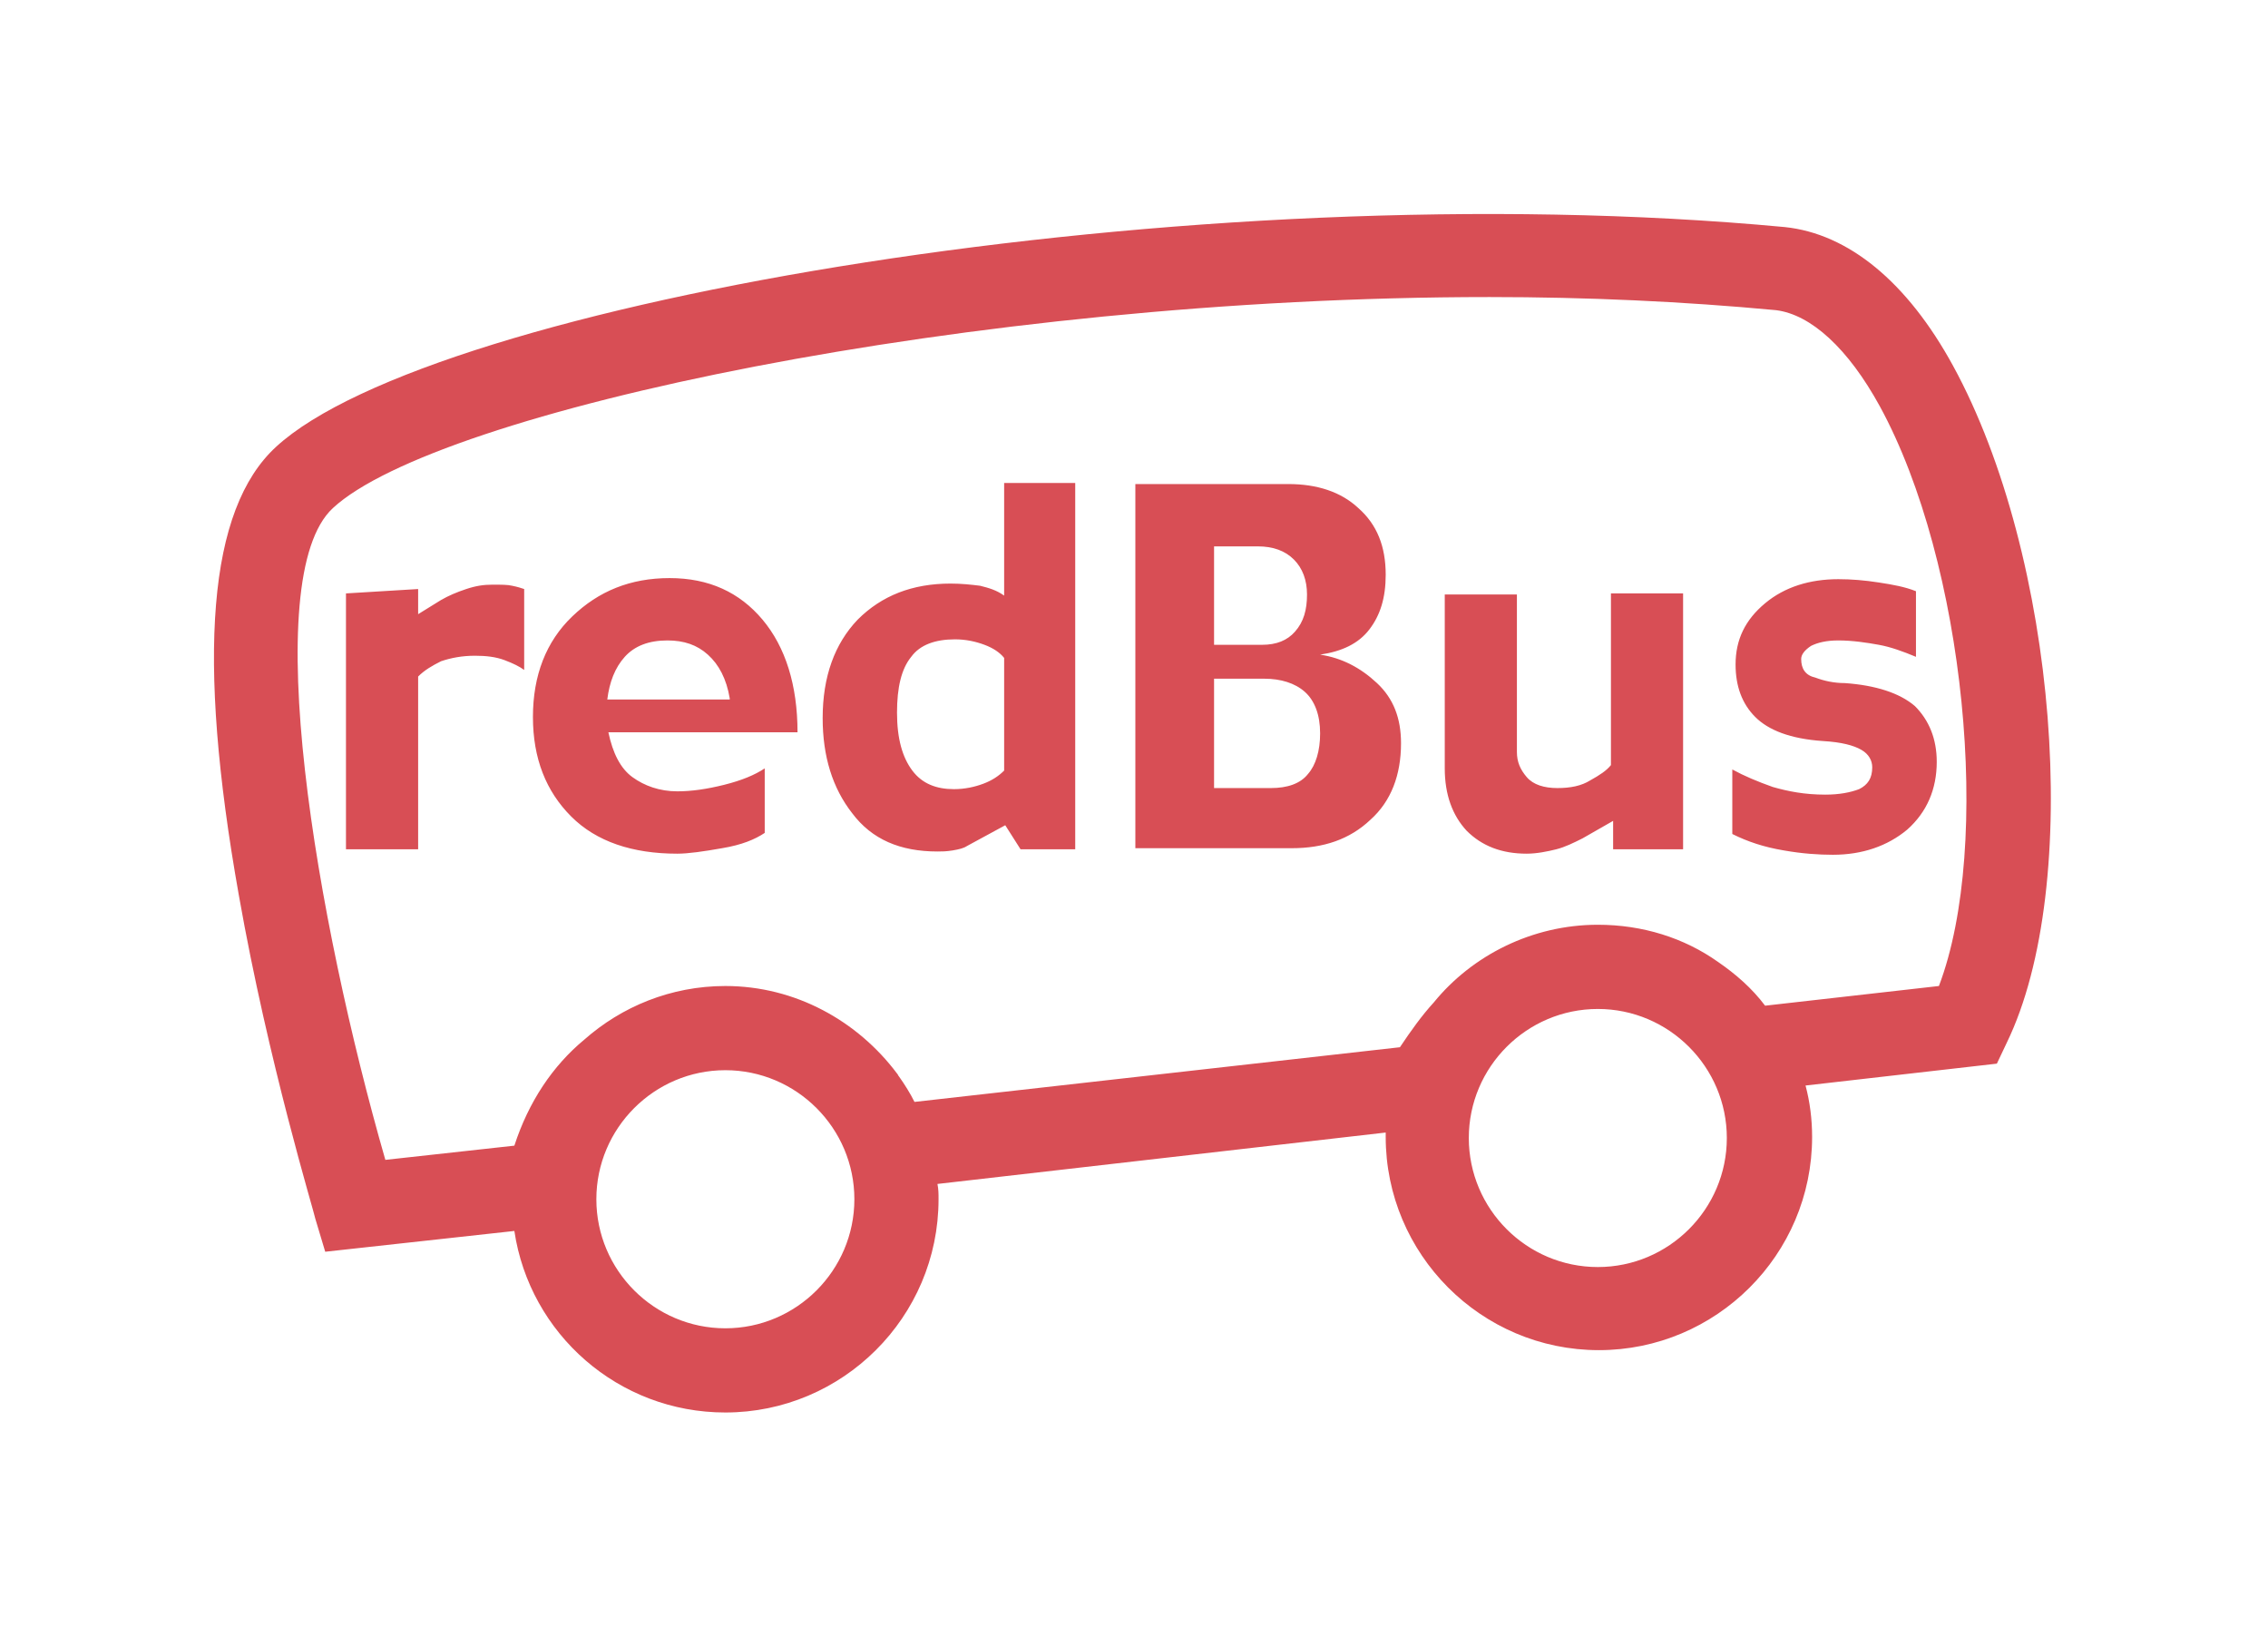
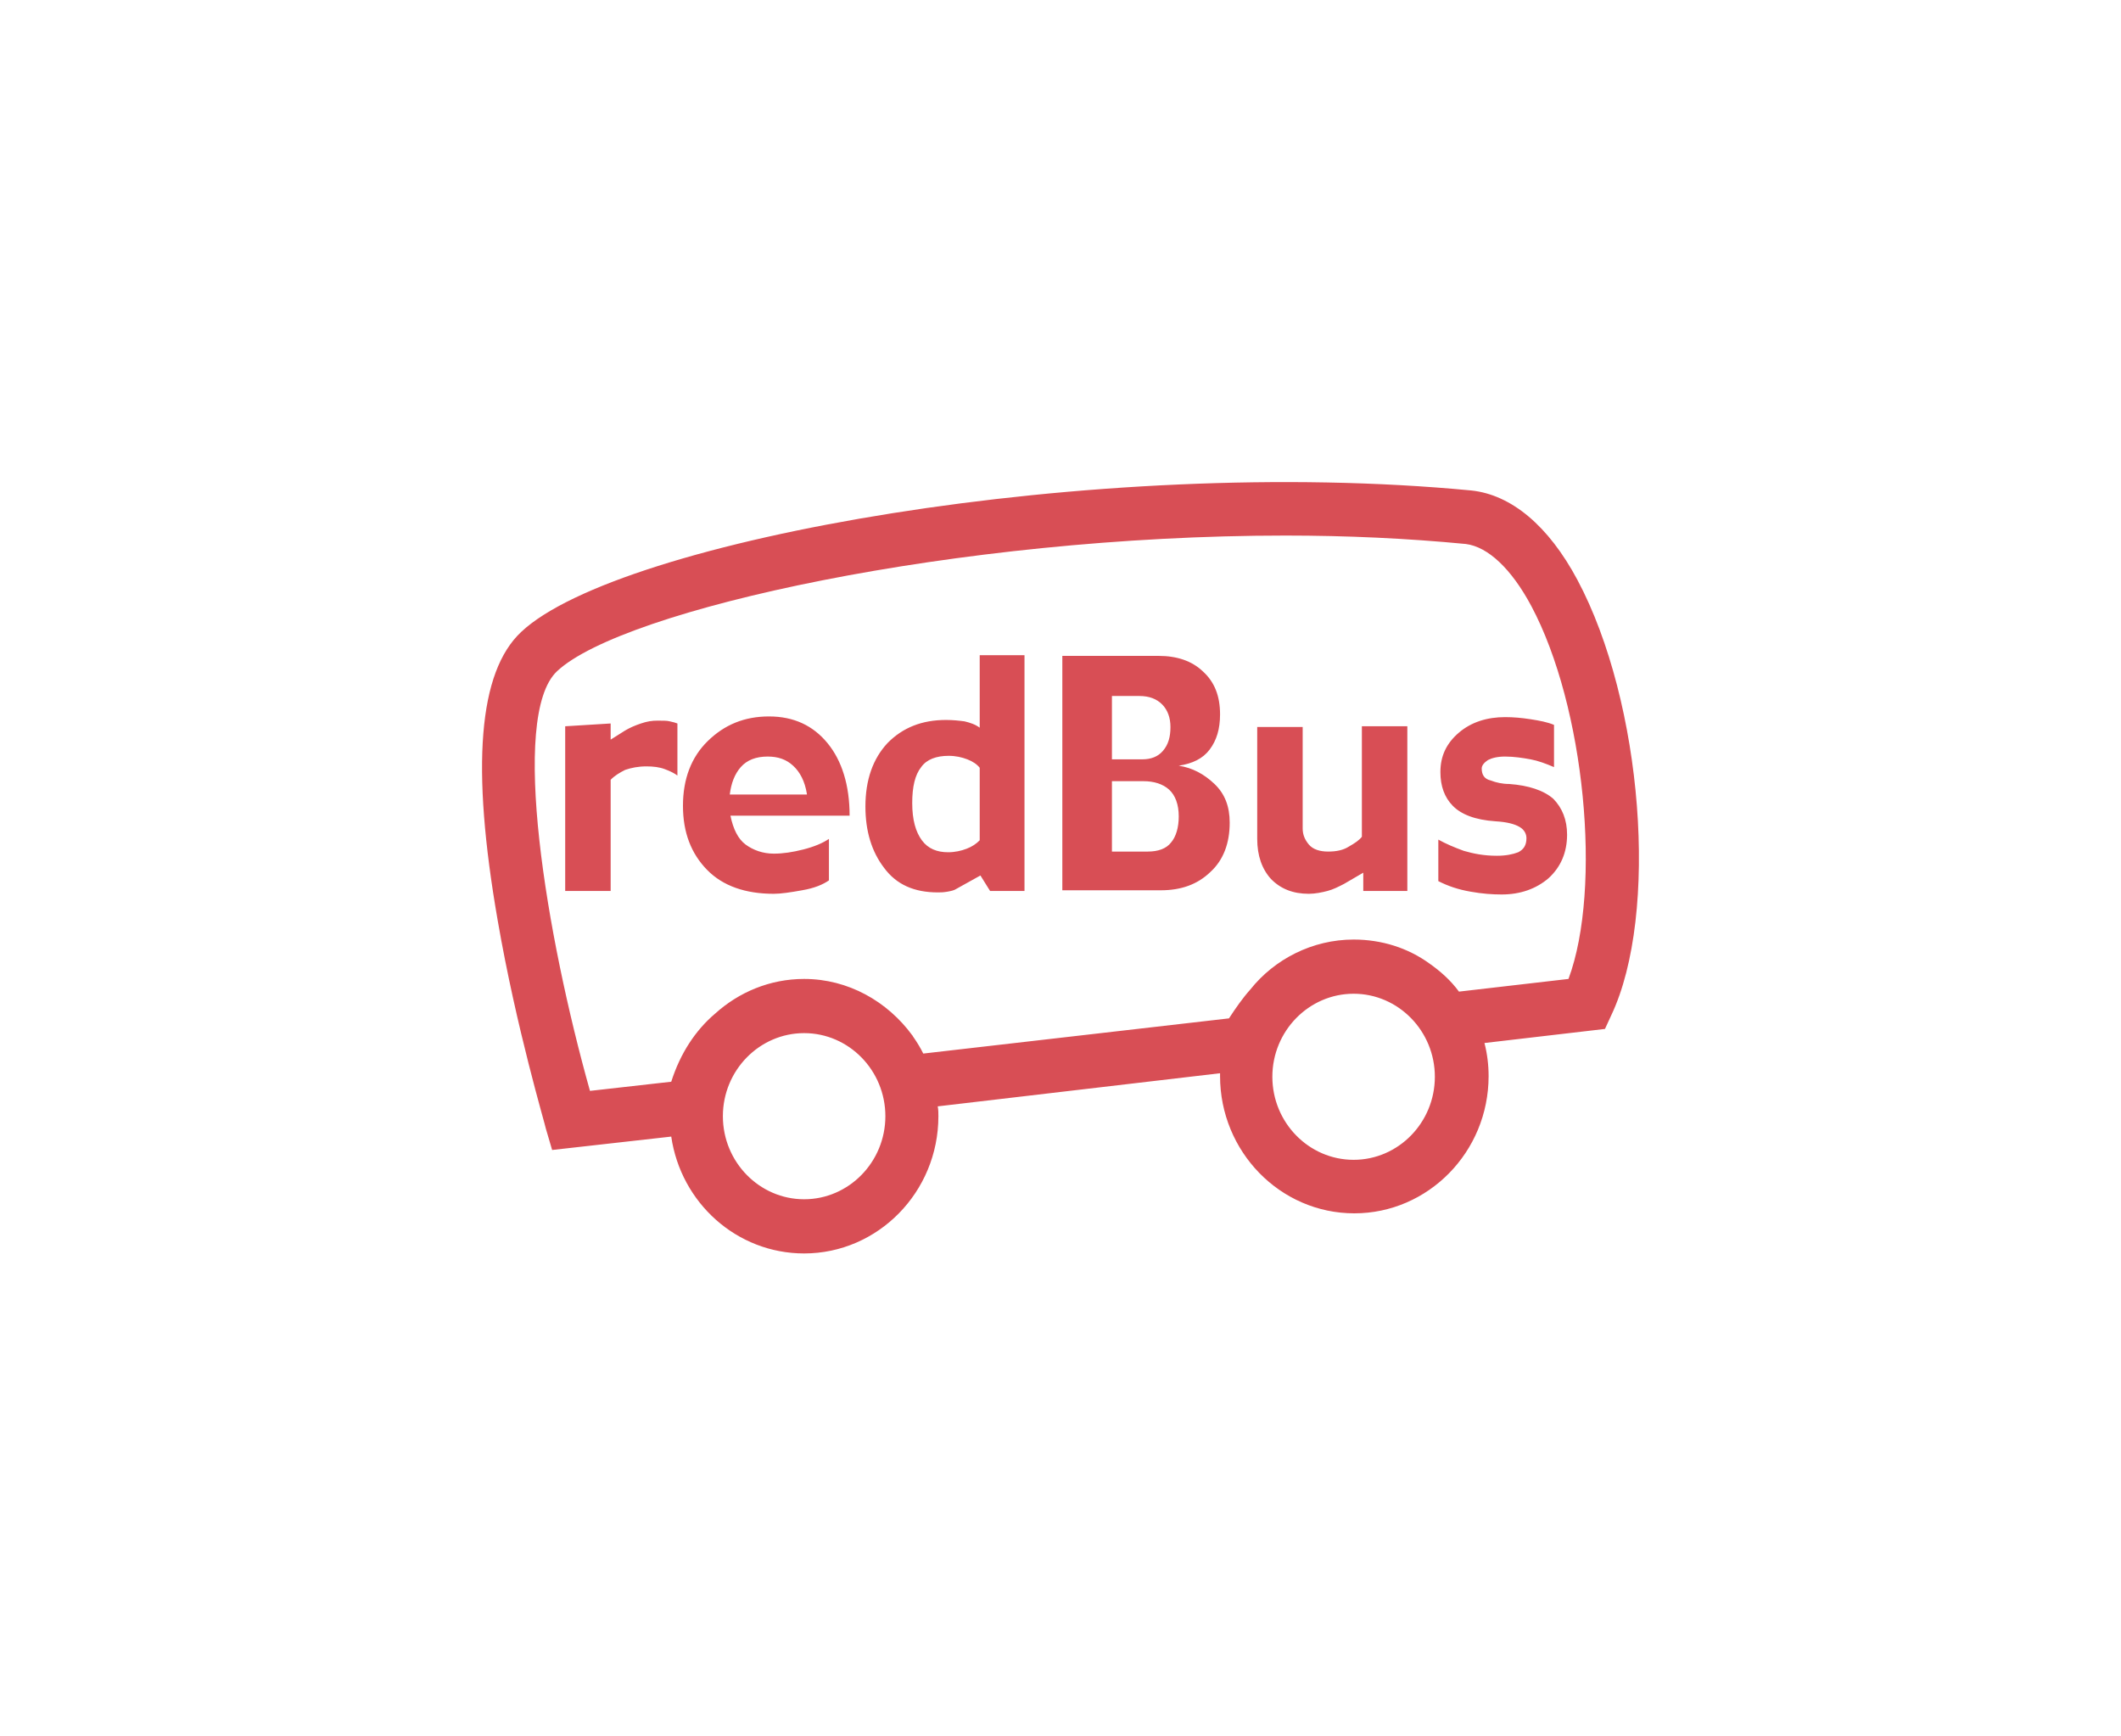
- <svg xmlns="http://www.w3.org/2000/svg" width="106" height="76" viewBox="0 0 106 76" fill="none">
-   <path fill-rule="evenodd" clip-rule="evenodd" d="M91.284 17.099C89.138 13.165 86.379 10.916 83.415 10.61C55.618 8.004 20.156 14.187 12.9 20.881C9.732 23.793 9.17 30.64 11.163 41.831C12.542 49.649 14.688 56.649 14.74 56.956L15.2 58.489L24.04 57.518C24.755 62.321 28.894 66 33.901 66C39.369 66 43.865 61.554 43.865 56.036C43.865 55.78 43.865 55.576 43.814 55.321L64.764 52.919C64.764 52.97 64.764 53.072 64.764 53.123C64.764 58.591 69.21 63.087 74.729 63.087C80.196 63.087 84.693 58.642 84.693 53.123C84.693 52.306 84.591 51.488 84.386 50.722L93.328 49.7L93.788 48.729C97.365 41.371 96.139 25.99 91.284 17.099ZM33.901 62.066C30.58 62.066 27.872 59.357 27.872 56.036C27.872 52.715 30.58 50.006 33.901 50.006C37.223 50.006 39.931 52.715 39.931 56.036C39.931 59.357 37.223 62.066 33.901 62.066ZM74.678 59.204C71.356 59.204 68.648 56.496 68.648 53.174C68.648 49.853 71.356 47.145 74.678 47.145C77.999 47.145 80.707 49.853 80.707 53.174C80.707 56.496 77.999 59.204 74.678 59.204ZM90.62 46.072L82.496 46.992C81.882 46.174 81.116 45.51 80.298 44.948C78.714 43.824 76.773 43.21 74.678 43.21C71.612 43.21 68.801 44.641 67.013 46.838C66.451 47.451 65.94 48.167 65.429 48.933L42.741 51.488C42.537 51.079 42.281 50.671 42.026 50.313C41.975 50.262 41.975 50.211 41.924 50.16C40.084 47.707 37.172 46.072 33.901 46.072C31.346 46.072 29.047 47.043 27.31 48.576C25.828 49.802 24.704 51.488 24.04 53.532L18.01 54.196C14.791 43.006 12.031 27.012 15.557 23.742C20.412 19.245 45.296 13.88 69.619 13.88C74.167 13.88 78.663 14.085 83.007 14.493C84.642 14.698 86.379 16.282 87.861 18.99C91.847 26.297 93.124 39.48 90.62 46.072ZM24.499 31.305C24.295 31.151 23.988 30.998 23.58 30.845C23.171 30.691 22.711 30.64 22.2 30.64C21.587 30.64 21.076 30.742 20.616 30.896C20.207 31.1 19.849 31.305 19.543 31.611V39.684H16.17V27.728L19.543 27.523V28.698L20.616 28.034C20.974 27.83 21.331 27.677 21.791 27.523C22.251 27.37 22.609 27.319 23.017 27.319C23.426 27.319 23.733 27.319 23.937 27.37C24.193 27.421 24.346 27.472 24.499 27.523V31.305ZM34.106 32.633C33.953 31.713 33.595 31.049 33.084 30.589C32.573 30.129 31.96 29.925 31.193 29.925C30.325 29.925 29.66 30.18 29.2 30.691C28.741 31.202 28.485 31.867 28.383 32.684H34.106V32.633ZM37.274 34.217H28.434C28.638 35.188 28.996 35.903 29.558 36.312C30.12 36.721 30.835 36.976 31.653 36.976C32.317 36.976 33.033 36.874 33.85 36.67C34.668 36.465 35.281 36.21 35.741 35.903V38.918C35.281 39.225 34.668 39.48 33.748 39.633C32.879 39.787 32.164 39.889 31.653 39.889C29.558 39.889 27.872 39.327 26.697 38.152C25.521 36.976 24.908 35.443 24.908 33.502C24.908 31.56 25.521 29.976 26.748 28.801C27.974 27.625 29.456 27.012 31.295 27.012C33.135 27.012 34.566 27.677 35.639 28.954C36.712 30.231 37.274 32.02 37.274 34.217ZM46.931 36.005V30.742C46.727 30.487 46.42 30.282 46.012 30.129C45.603 29.976 45.143 29.874 44.632 29.874C43.712 29.874 42.997 30.129 42.588 30.691C42.128 31.253 41.924 32.122 41.924 33.297C41.924 34.524 42.179 35.392 42.639 36.005C43.099 36.619 43.763 36.874 44.581 36.874C45.092 36.874 45.552 36.772 45.961 36.619C46.369 36.465 46.676 36.261 46.931 36.005ZM50.253 39.684H47.698L46.983 38.56L45.194 39.531C45.041 39.633 44.836 39.684 44.53 39.736C44.223 39.787 44.019 39.787 43.814 39.787C42.077 39.787 40.748 39.225 39.829 37.998C38.909 36.823 38.449 35.341 38.449 33.553C38.449 31.611 39.011 30.078 40.084 28.954C41.208 27.83 42.639 27.268 44.428 27.268C44.938 27.268 45.398 27.319 45.807 27.37C46.216 27.472 46.574 27.574 46.931 27.83V22.567H50.253V39.684ZM61.699 34.268C61.699 33.4 61.443 32.735 60.983 32.326C60.523 31.918 59.859 31.713 59.093 31.713H56.742V36.823H59.399C60.166 36.823 60.779 36.619 61.137 36.159C61.494 35.75 61.699 35.086 61.699 34.268ZM61.086 27.779C61.086 27.114 60.881 26.552 60.472 26.144C60.063 25.735 59.502 25.53 58.786 25.53H56.742V30.129H58.99C59.655 30.129 60.166 29.925 60.523 29.516C60.932 29.056 61.086 28.494 61.086 27.779ZM65.48 34.728C65.48 36.21 65.02 37.436 64.049 38.305C63.078 39.225 61.852 39.633 60.37 39.633H53.063V22.618H60.217C61.545 22.618 62.669 22.976 63.487 23.742C64.356 24.508 64.764 25.53 64.764 26.859C64.764 27.932 64.509 28.75 63.998 29.414C63.487 30.078 62.721 30.436 61.699 30.589C62.721 30.742 63.589 31.202 64.356 31.918C65.122 32.633 65.48 33.553 65.48 34.728ZM78.765 39.684H75.393V38.356L73.962 39.174C73.553 39.378 73.145 39.582 72.736 39.684C72.327 39.787 71.816 39.889 71.356 39.889C70.181 39.889 69.261 39.531 68.546 38.816C67.882 38.1 67.524 37.13 67.524 35.903V27.779H70.896V35.137C70.896 35.597 71.05 35.954 71.356 36.312C71.663 36.67 72.174 36.823 72.787 36.823C73.4 36.823 73.911 36.721 74.32 36.465C74.78 36.21 75.086 36.005 75.291 35.75V27.728H78.663V39.684H78.765ZM90.518 35.597C90.518 36.874 90.058 37.947 89.138 38.765C88.219 39.531 87.043 39.94 85.664 39.94C84.999 39.94 84.233 39.889 83.364 39.736C82.445 39.582 81.678 39.327 80.963 38.969V35.954C81.525 36.261 82.138 36.517 82.853 36.772C83.569 36.976 84.335 37.13 85.306 37.13C85.97 37.13 86.481 37.028 86.89 36.874C87.299 36.67 87.503 36.363 87.503 35.852C87.503 35.546 87.35 35.239 86.992 35.035C86.635 34.83 86.072 34.677 85.204 34.626C83.671 34.524 82.649 34.115 82.036 33.502C81.422 32.889 81.116 32.071 81.116 31.049C81.116 29.874 81.576 28.954 82.496 28.188C83.415 27.421 84.591 27.063 85.919 27.063C86.532 27.063 87.145 27.114 87.81 27.217C88.474 27.319 89.036 27.421 89.547 27.625V30.691C88.934 30.436 88.372 30.231 87.81 30.129C87.248 30.027 86.583 29.925 85.919 29.925C85.357 29.925 84.948 30.027 84.642 30.18C84.335 30.385 84.182 30.589 84.182 30.794C84.182 31.253 84.386 31.56 84.846 31.662C85.255 31.816 85.715 31.918 86.226 31.918C87.656 32.02 88.781 32.377 89.496 32.991C90.16 33.655 90.518 34.524 90.518 35.597Z" fill="#D84E55" />
+ <svg xmlns="http://www.w3.org/2000/svg" width="44" height="36" viewBox="0 0 44 36" fill="none">
+   <path fill-rule="evenodd" clip-rule="evenodd" d="M32.723 12.028C32.123 10.904 31.352 10.262 30.523 10.174C22.753 9.43 12.839 11.196 10.811 13.109C9.925 13.941 9.768 15.897 10.325 19.095C10.711 21.328 11.311 23.328 11.325 23.416L11.454 23.854L13.925 23.576C14.125 24.949 15.282 26 16.682 26C18.21 26 19.467 24.73 19.467 23.153C19.467 23.08 19.467 23.022 19.453 22.949L25.31 22.262C25.31 22.277 25.31 22.306 25.31 22.321C25.31 23.883 26.552 25.168 28.095 25.168C29.624 25.168 30.881 23.898 30.881 22.321C30.881 22.087 30.852 21.854 30.795 21.635L33.295 21.343L33.423 21.065C34.423 18.963 34.08 14.569 32.723 12.028ZM16.682 24.876C15.753 24.876 14.996 24.102 14.996 23.153C14.996 22.204 15.753 21.43 16.682 21.43C17.61 21.43 18.367 22.204 18.367 23.153C18.367 24.102 17.61 24.876 16.682 24.876ZM28.081 24.058C27.152 24.058 26.395 23.285 26.395 22.335C26.395 21.387 27.152 20.613 28.081 20.613C29.009 20.613 29.766 21.387 29.766 22.335C29.766 23.285 29.009 24.058 28.081 24.058ZM32.538 20.306L30.266 20.569C30.095 20.335 29.881 20.146 29.652 19.985C29.209 19.664 28.666 19.489 28.081 19.489C27.224 19.489 26.438 19.897 25.938 20.525C25.781 20.7 25.638 20.905 25.495 21.124L19.153 21.854C19.096 21.737 19.024 21.62 18.953 21.518C18.939 21.503 18.939 21.489 18.924 21.474C18.41 20.773 17.596 20.306 16.682 20.306C15.967 20.306 15.325 20.584 14.839 21.022C14.425 21.372 14.111 21.854 13.925 22.438L12.239 22.628C11.339 19.43 10.568 14.861 11.553 13.926C12.911 12.642 19.867 11.109 26.667 11.109C27.938 11.109 29.195 11.167 30.409 11.284C30.866 11.342 31.352 11.795 31.766 12.569C32.88 14.656 33.238 18.423 32.538 20.306ZM14.053 16.087C13.996 16.043 13.911 15.999 13.796 15.956C13.682 15.912 13.553 15.897 13.411 15.897C13.239 15.897 13.096 15.926 12.968 15.97C12.853 16.029 12.753 16.087 12.668 16.175V18.481H11.725V15.065L12.668 15.007V15.342L12.968 15.153C13.068 15.094 13.168 15.05 13.296 15.007C13.425 14.963 13.525 14.948 13.639 14.948C13.753 14.948 13.839 14.948 13.896 14.963C13.968 14.977 14.011 14.992 14.053 15.007V16.087ZM16.739 16.467C16.696 16.204 16.596 16.014 16.453 15.883C16.31 15.751 16.139 15.693 15.925 15.693C15.682 15.693 15.496 15.766 15.367 15.912C15.239 16.058 15.168 16.248 15.139 16.481H16.739V16.467ZM17.625 16.919H15.153C15.21 17.197 15.31 17.401 15.467 17.518C15.625 17.634 15.825 17.707 16.053 17.707C16.239 17.707 16.439 17.678 16.667 17.62C16.896 17.561 17.067 17.488 17.196 17.401V18.262C17.067 18.35 16.896 18.423 16.639 18.467C16.396 18.511 16.196 18.54 16.053 18.54C15.467 18.54 14.996 18.379 14.668 18.043C14.339 17.707 14.168 17.27 14.168 16.715C14.168 16.16 14.339 15.707 14.682 15.372C15.025 15.036 15.439 14.861 15.953 14.861C16.467 14.861 16.867 15.05 17.167 15.415C17.467 15.78 17.625 16.291 17.625 16.919ZM20.324 17.43V15.926C20.267 15.853 20.181 15.795 20.067 15.751C19.953 15.707 19.824 15.678 19.681 15.678C19.424 15.678 19.224 15.751 19.11 15.912C18.982 16.072 18.924 16.321 18.924 16.656C18.924 17.007 18.996 17.255 19.124 17.43C19.253 17.605 19.439 17.678 19.667 17.678C19.81 17.678 19.939 17.649 20.053 17.605C20.167 17.561 20.253 17.503 20.324 17.43ZM21.253 18.481H20.539L20.339 18.16L19.839 18.438C19.796 18.467 19.739 18.481 19.653 18.496C19.567 18.511 19.51 18.511 19.453 18.511C18.967 18.511 18.596 18.35 18.339 18C18.082 17.664 17.953 17.24 17.953 16.729C17.953 16.175 18.11 15.737 18.41 15.415C18.724 15.094 19.124 14.934 19.624 14.934C19.767 14.934 19.896 14.948 20.01 14.963C20.124 14.992 20.224 15.021 20.324 15.094V13.591H21.253V18.481ZM24.453 16.934C24.453 16.686 24.381 16.496 24.253 16.379C24.124 16.262 23.938 16.204 23.724 16.204H23.067V17.664H23.81C24.024 17.664 24.195 17.605 24.295 17.474C24.395 17.357 24.453 17.167 24.453 16.934ZM24.281 15.08C24.281 14.89 24.224 14.729 24.11 14.613C23.995 14.496 23.838 14.437 23.638 14.437H23.067V15.751H23.695C23.881 15.751 24.024 15.693 24.124 15.576C24.238 15.445 24.281 15.284 24.281 15.08ZM25.51 17.065C25.51 17.488 25.381 17.839 25.11 18.087C24.838 18.35 24.495 18.467 24.081 18.467H22.038V13.605H24.038C24.41 13.605 24.724 13.707 24.953 13.926C25.195 14.145 25.31 14.437 25.31 14.817C25.31 15.123 25.238 15.357 25.095 15.547C24.953 15.737 24.738 15.839 24.453 15.883C24.738 15.926 24.981 16.058 25.195 16.262C25.41 16.467 25.51 16.729 25.51 17.065ZM29.224 18.481H28.281V18.102L27.881 18.335C27.767 18.394 27.652 18.452 27.538 18.481C27.424 18.511 27.281 18.54 27.152 18.54C26.824 18.54 26.567 18.438 26.367 18.233C26.181 18.029 26.081 17.751 26.081 17.401V15.08H27.024V17.182C27.024 17.313 27.067 17.416 27.152 17.518C27.238 17.62 27.381 17.664 27.552 17.664C27.724 17.664 27.867 17.634 27.981 17.561C28.109 17.488 28.195 17.43 28.252 17.357V15.065H29.195V18.481H29.224ZM32.509 17.313C32.509 17.678 32.38 17.985 32.123 18.218C31.866 18.438 31.538 18.554 31.152 18.554C30.966 18.554 30.752 18.54 30.509 18.496C30.252 18.452 30.038 18.379 29.838 18.277V17.416C29.995 17.503 30.166 17.576 30.366 17.649C30.566 17.707 30.781 17.751 31.052 17.751C31.238 17.751 31.381 17.722 31.495 17.678C31.609 17.62 31.666 17.532 31.666 17.386C31.666 17.299 31.623 17.211 31.523 17.153C31.423 17.094 31.266 17.05 31.023 17.036C30.595 17.007 30.309 16.89 30.138 16.715C29.966 16.54 29.881 16.306 29.881 16.014C29.881 15.678 30.009 15.415 30.266 15.196C30.523 14.977 30.852 14.875 31.224 14.875C31.395 14.875 31.566 14.89 31.752 14.919C31.938 14.948 32.095 14.977 32.238 15.036V15.912C32.066 15.839 31.909 15.78 31.752 15.751C31.595 15.722 31.409 15.693 31.224 15.693C31.066 15.693 30.952 15.722 30.866 15.766C30.781 15.824 30.738 15.883 30.738 15.941C30.738 16.072 30.795 16.16 30.924 16.189C31.038 16.233 31.166 16.262 31.309 16.262C31.709 16.291 32.023 16.394 32.223 16.569C32.409 16.759 32.509 17.007 32.509 17.313Z" fill="#D84E55" />
</svg>
